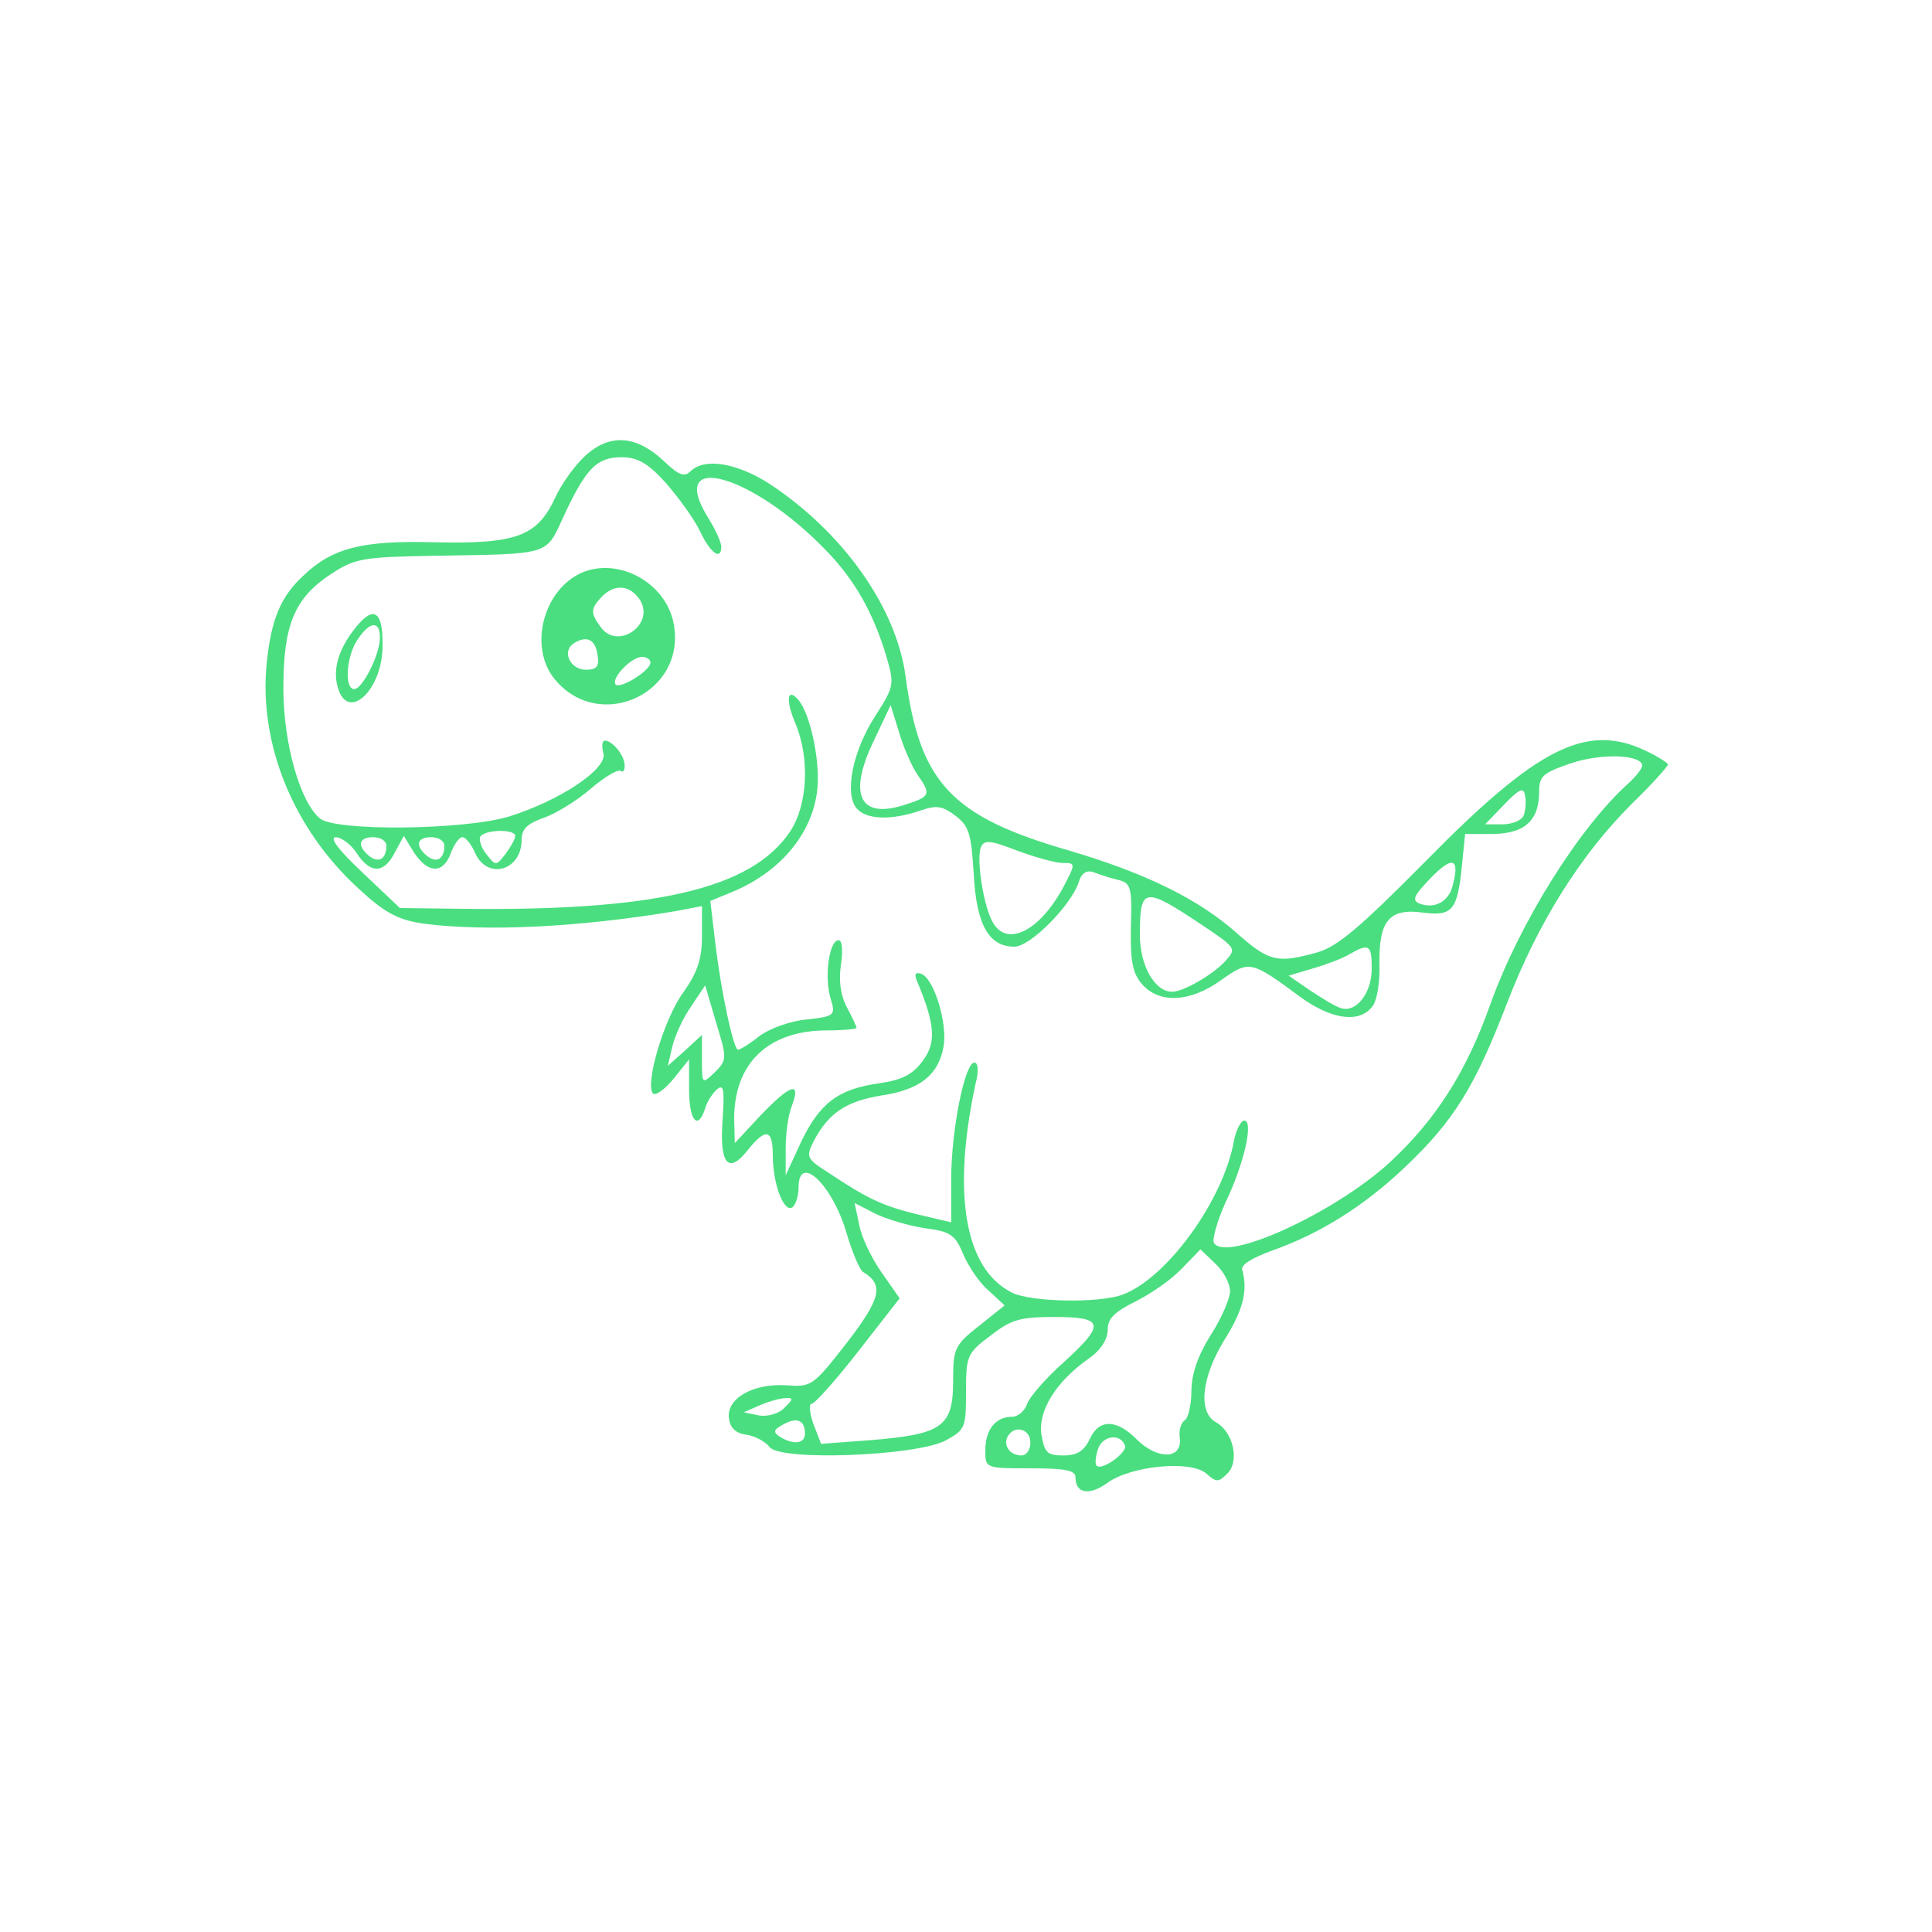
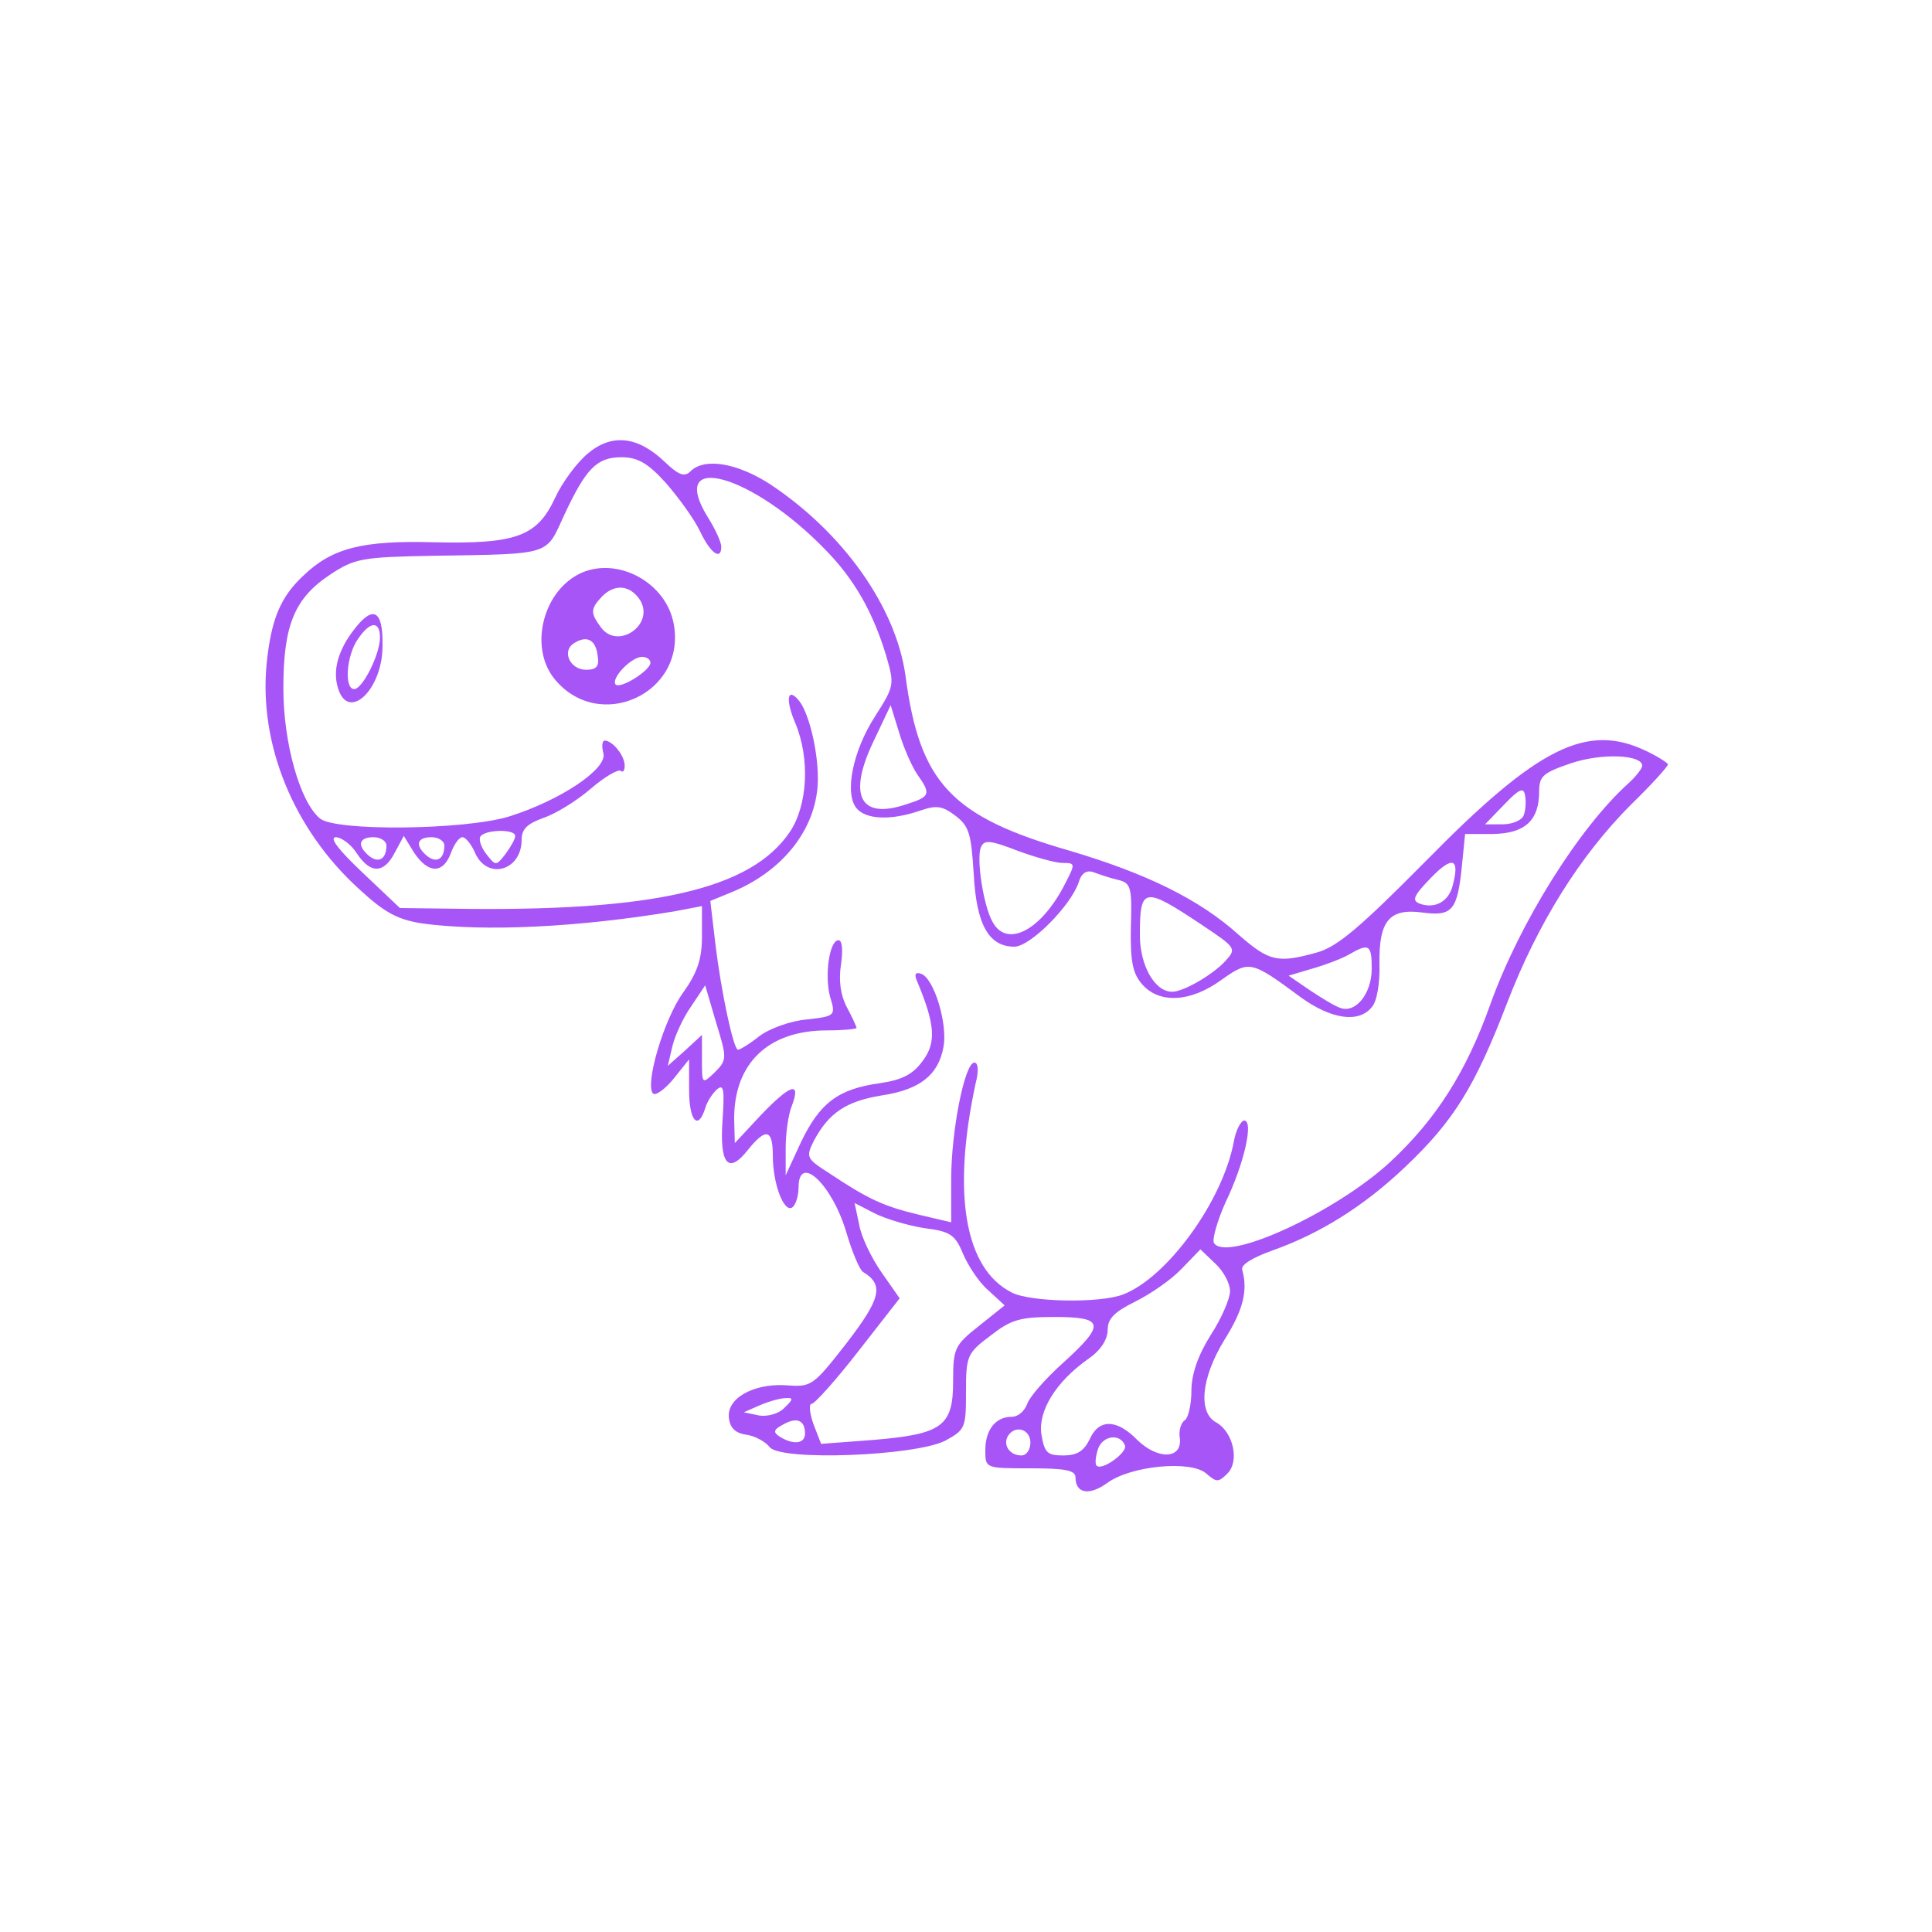
<svg xmlns="http://www.w3.org/2000/svg" version="1.0" width="32pt" height="32pt" viewBox="0 0 300 300" preserveAspectRatio="xMidYMid meet">
-   <g transform="translate(0,300) scale(0.1,-0.1)" fill="#4ade80" stroke="none">
+   <g transform="translate(0,300) scale(0.1,-0.1)" fill="#a855f7" stroke="none">
    <path d="M913 2296 c-17 -14 -40 -45 -51 -69 -28 -60 -60 -72 -189 -69 -110 3 -157 -9 -201 -51 -36 -33 -51 -68 -58 -138 -12 -124 41 -256 143 -349 41 -38 61 -48 99 -54 97 -13 242 -6 392 19 l42 8 0 -47 c0 -35 -7 -56 -29 -87 -30 -41 -60 -143 -47 -157 4 -4 19 7 32 23 l24 30 0 -47 c0 -49 14 -64 25 -29 3 11 12 24 19 30 10 8 11 -2 8 -48 -5 -69 9 -85 39 -47 28 35 39 33 39 -8 0 -44 17 -89 30 -81 5 3 10 17 10 31 0 54 52 5 74 -69 9 -31 21 -59 26 -62 33 -20 28 -41 -25 -110 -53 -68 -55 -69 -95 -66 -51 3 -93 -21 -88 -52 2 -15 11 -23 28 -25 13 -2 29 -11 35 -19 17 -22 226 -14 273 10 31 17 32 20 32 76 0 56 2 60 38 87 32 25 46 29 99 29 78 0 80 -11 14 -71 -28 -25 -53 -54 -56 -64 -4 -11 -14 -20 -24 -20 -25 0 -41 -20 -41 -52 0 -28 0 -28 70 -28 54 0 70 -3 70 -14 0 -25 21 -29 49 -9 36 27 130 36 154 15 16 -14 19 -14 33 0 19 19 9 64 -17 79 -29 15 -24 69 12 128 29 46 37 76 28 109 -3 8 16 19 46 30 74 26 143 69 207 130 75 71 108 124 158 254 48 125 114 230 193 309 32 31 57 59 57 62 0 2 -15 12 -34 21 -92 44 -168 6 -341 -170 -103 -104 -138 -134 -170 -143 -61 -17 -74 -14 -121 27 -62 56 -145 96 -263 131 -184 53 -233 105 -255 272 -15 107 -97 222 -210 297 -51 33 -102 42 -124 20 -9 -9 -18 -6 -40 15 -42 40 -82 44 -119 13z m121 -46 c20 -23 44 -56 53 -75 16 -34 33 -46 33 -24 0 7 -9 27 -21 46 -64 104 69 67 183 -51 44 -45 73 -95 94 -164 13 -45 13 -47 -17 -94 -35 -54 -48 -120 -29 -143 15 -18 54 -19 98 -4 26 9 35 8 56 -8 21 -16 24 -28 28 -90 4 -78 23 -113 63 -113 25 0 88 64 100 100 4 14 12 19 22 16 8 -3 25 -9 38 -12 21 -5 23 -10 21 -74 -1 -54 3 -72 18 -89 27 -30 75 -27 122 7 44 31 46 31 123 -26 48 -35 91 -41 111 -16 8 8 13 38 12 67 -1 67 15 87 67 80 46 -6 54 3 61 72 l5 50 44 0 c49 1 71 21 71 66 0 24 6 29 50 44 48 16 110 13 110 -4 0 -4 -9 -16 -21 -27 -77 -69 -170 -218 -215 -344 -37 -104 -84 -178 -155 -244 -84 -78 -255 -157 -274 -126 -3 5 5 34 18 63 29 60 44 127 29 127 -5 0 -13 -15 -16 -32 -17 -93 -104 -212 -172 -238 -36 -14 -144 -12 -173 3 -73 37 -93 153 -56 325 5 19 4 32 -2 32 -15 0 -36 -106 -36 -181 l0 -67 -51 12 c-54 13 -78 24 -138 64 -36 23 -37 25 -24 51 23 43 50 61 105 70 60 9 88 32 96 75 7 36 -15 108 -35 114 -9 3 -11 -1 -5 -14 27 -65 29 -93 8 -121 -15 -21 -32 -30 -67 -35 -65 -9 -93 -31 -122 -91 l-24 -52 0 42 c0 23 4 53 10 67 14 38 -3 32 -49 -16 l-40 -43 -1 38 c0 86 53 137 144 137 25 0 46 2 46 4 0 2 -7 17 -15 32 -10 19 -13 42 -9 67 3 21 2 37 -4 37 -14 0 -22 -54 -13 -88 9 -29 8 -30 -36 -35 -25 -2 -58 -14 -74 -26 -15 -12 -30 -21 -33 -21 -7 0 -26 89 -35 163 l-8 68 34 14 c82 34 133 102 133 176 0 46 -15 106 -31 123 -17 19 -19 -2 -4 -37 23 -55 19 -127 -8 -168 -60 -90 -212 -125 -524 -120 l-82 1 -58 55 c-36 34 -52 54 -42 55 9 0 24 -11 33 -25 21 -32 42 -32 59 1 l14 26 16 -26 c22 -33 45 -33 57 -1 5 14 13 25 18 25 5 0 14 -11 20 -25 19 -42 72 -27 72 21 0 17 9 25 34 34 18 6 51 26 73 45 22 19 43 31 47 28 3 -3 6 0 6 8 0 16 -19 39 -31 39 -4 0 -5 -9 -2 -20 6 -24 -67 -73 -147 -98 -70 -21 -269 -23 -293 -3 -31 25 -57 117 -57 202 0 98 17 140 73 177 38 25 49 27 161 29 184 3 173 0 202 63 34 73 51 90 89 90 25 0 41 -9 69 -40z m390 -452 c22 -31 21 -35 -17 -47 -71 -24 -91 13 -51 97 l27 57 13 -42 c7 -24 20 -53 28 -65z m942 -64 c-3 -8 -18 -14 -33 -14 l-27 0 30 31 c23 24 30 27 32 14 2 -9 1 -23 -2 -31z m-1566 -32 c0 -5 -7 -17 -15 -28 -15 -19 -15 -19 -30 0 -8 10 -12 23 -9 27 7 11 54 12 54 1z m-200 -15 c0 -21 -12 -28 -27 -16 -19 16 -16 29 7 29 11 0 20 -6 20 -13z m90 0 c0 -21 -12 -28 -27 -16 -19 16 -16 29 7 29 11 0 20 -6 20 -13z m960 -27 c20 0 20 -1 4 -32 -37 -73 -91 -101 -113 -59 -14 25 -25 97 -18 115 5 12 13 12 57 -5 27 -10 59 -19 70 -19z m606 -34 c-6 -26 -28 -38 -52 -29 -12 5 -9 12 18 40 33 34 45 31 34 -11z m-390 -62 c54 -36 54 -37 37 -56 -19 -21 -65 -48 -83 -48 -27 0 -50 41 -50 88 0 75 6 76 96 16z m264 -68 c0 -39 -25 -70 -49 -61 -9 3 -30 16 -48 28 l-32 22 37 11 c21 6 47 16 57 22 31 18 35 15 35 -22z m-1020 -161 c-20 -19 -20 -19 -20 20 l0 38 -26 -24 -27 -24 7 30 c4 17 17 45 29 62 l22 33 17 -58 c17 -55 17 -58 -2 -77z m325 -242 c40 -5 48 -10 60 -39 8 -19 25 -45 39 -57 l26 -24 -40 -32 c-38 -30 -40 -35 -40 -86 0 -70 -17 -82 -125 -91 l-80 -6 -12 31 c-6 17 -7 31 -3 31 5 0 38 37 73 82 l64 82 -28 40 c-16 23 -32 56 -35 75 l-7 33 31 -16 c18 -9 52 -19 77 -23z m475 -98 c0 -11 -13 -42 -30 -68 -20 -32 -30 -61 -30 -87 0 -21 -5 -42 -10 -45 -6 -4 -10 -16 -8 -28 4 -33 -34 -34 -66 -3 -32 33 -60 33 -74 1 -9 -18 -19 -25 -41 -25 -25 0 -29 4 -34 33 -5 36 22 81 73 117 19 13 30 30 30 45 0 18 11 28 43 44 24 12 56 34 72 51 l29 30 23 -22 c13 -12 23 -31 23 -43z m-692 -181 c-8 -9 -26 -14 -39 -12 l-24 5 25 11 c14 6 32 11 40 11 12 1 12 -2 -2 -15z m32 -40 c0 -16 -18 -18 -39 -5 -11 7 -10 11 5 19 21 12 34 7 34 -14z m350 -14 c0 -11 -6 -20 -14 -20 -18 0 -29 16 -21 30 11 18 35 11 35 -10z m147 -5 c3 -11 -36 -39 -44 -31 -3 2 -2 14 2 26 7 21 35 25 42 5z" />
    <path d="M904 2111 c-60 -26 -83 -114 -44 -164 69 -87 207 -24 186 85 -12 63 -85 103 -142 79z m90 -43 c23 -38 -35 -78 -61 -42 -17 23 -16 29 3 49 20 19 43 16 58 -7z m-66 -86 c3 -17 -2 -22 -18 -22 -25 0 -38 29 -19 41 20 13 34 6 37 -19z m82 -11 c0 -12 -46 -41 -54 -34 -8 9 24 43 41 43 7 0 13 -4 13 -9z" />
    <path d="M551 2024 c-26 -33 -35 -65 -26 -93 16 -52 69 -2 69 66 1 55 -14 64 -43 27z m39 -14 c0 -26 -27 -80 -40 -80 -16 0 -12 53 6 78 19 28 34 28 34 2z" />
  </g>
</svg>
